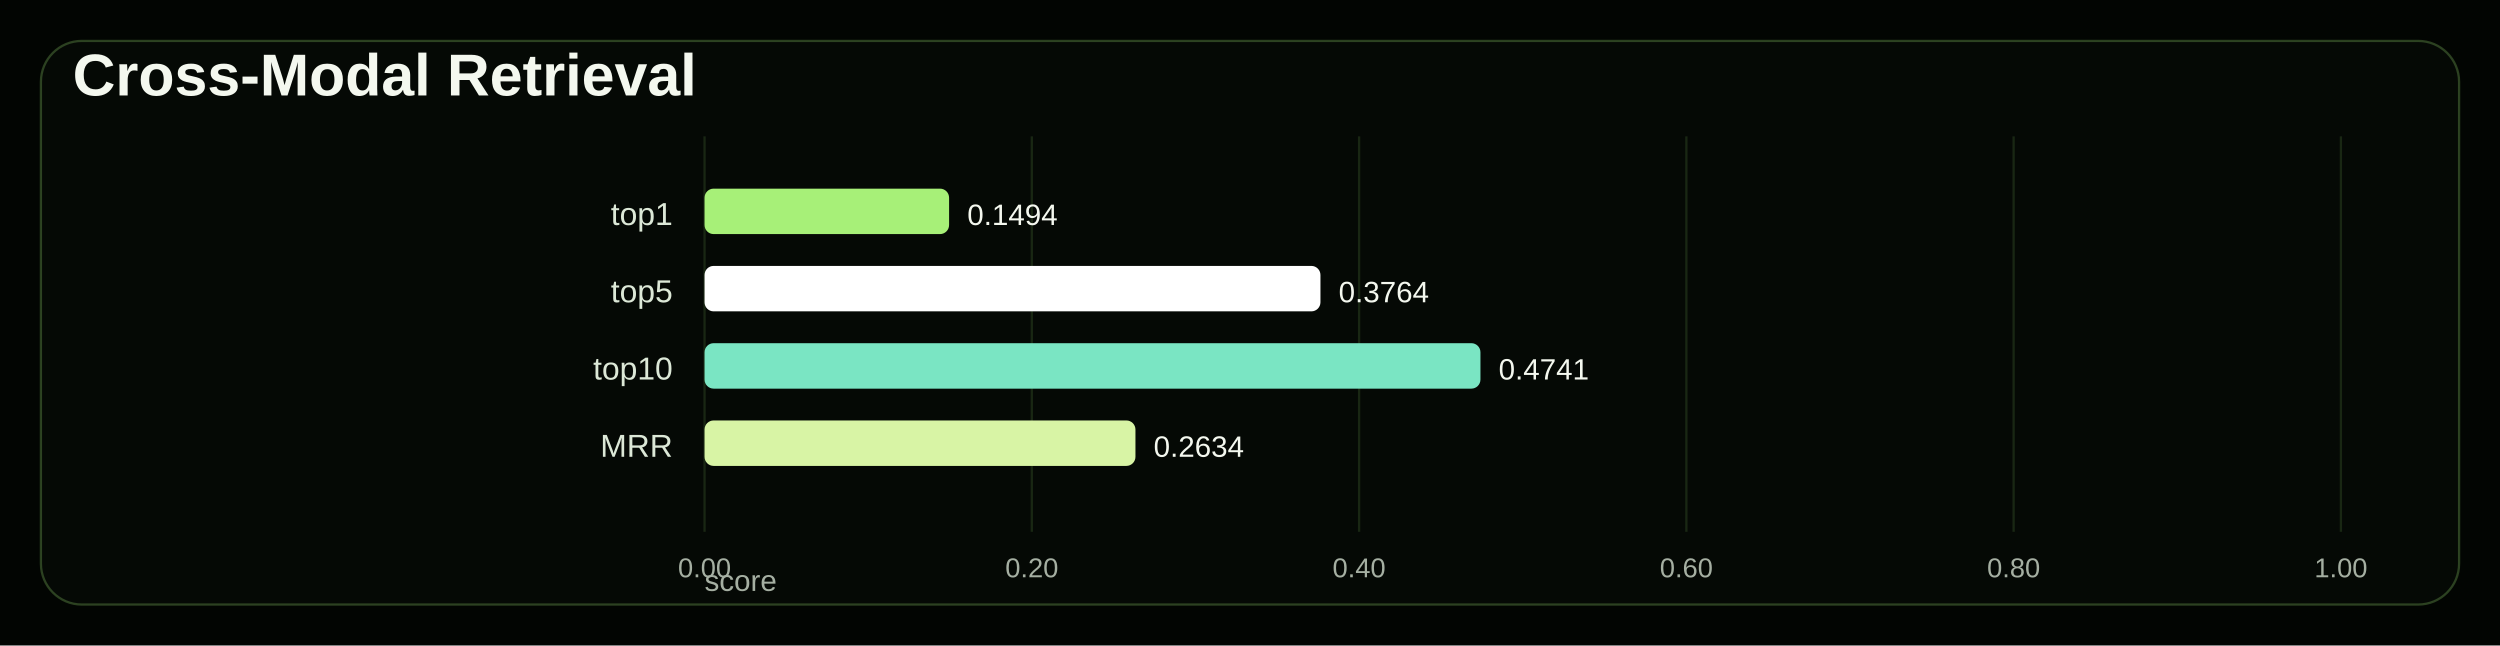
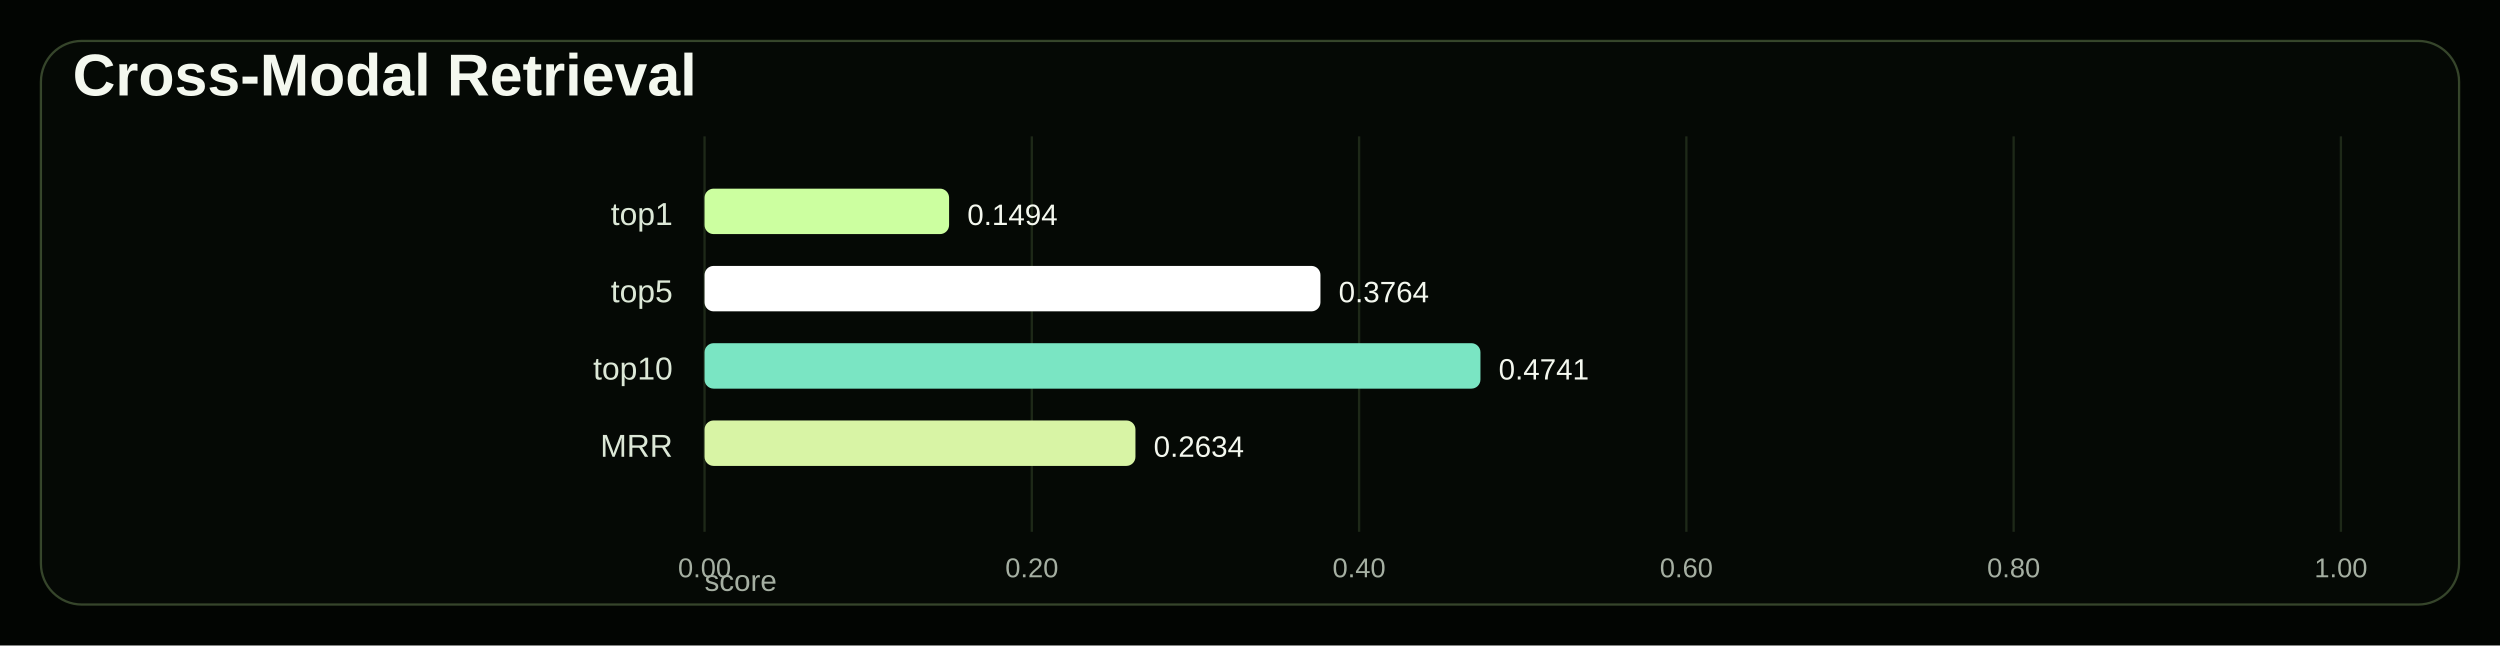
<svg xmlns="http://www.w3.org/2000/svg" width="1100" height="284" viewBox="0 0 1100 284">
  <rect width="100%" height="100%" fill="#020502" />
-   <rect x="18" y="18" width="1064" height="248" rx="18" fill="#050905" stroke="#a7f078" stroke-opacity="0.25" />
+   <rect x="18" y="18" width="1064" height="248" rx="18" fill="#050905" stroke="#ccffa0" stroke-opacity="0.25" />
  <text x="32" y="42" font-family="Inter Tight, Arial, sans-serif" font-size="26" font-weight="800" fill="#f4f8ef">Cross-Modal Retrieval</text>
  <text x="310" y="260" font-family="Space Grotesk, Arial, sans-serif" font-size="13" fill="#a5afa2">score</text>
-   <line x1="310.0" y1="60" x2="310.0" y2="234" stroke="#a7f078" stroke-opacity="0.13" stroke-width="1" />
+   <line x1="310.0" y1="60" x2="310.0" y2="234" stroke="#ccffa0" stroke-opacity="0.13" stroke-width="1" />
  <text x="310.0" y="254" text-anchor="middle" font-family="Space Grotesk, Arial, sans-serif" font-size="12" fill="#a5afa2">0.00</text>
-   <line x1="454.0" y1="60" x2="454.0" y2="234" stroke="#a7f078" stroke-opacity="0.13" stroke-width="1" />
+   <line x1="454.0" y1="60" x2="454.0" y2="234" stroke="#ccffa0" stroke-opacity="0.13" stroke-width="1" />
  <text x="454.0" y="254" text-anchor="middle" font-family="Space Grotesk, Arial, sans-serif" font-size="12" fill="#a5afa2">0.20</text>
-   <line x1="598.0" y1="60" x2="598.0" y2="234" stroke="#a7f078" stroke-opacity="0.13" stroke-width="1" />
+   <line x1="598.0" y1="60" x2="598.0" y2="234" stroke="#ccffa0" stroke-opacity="0.13" stroke-width="1" />
  <text x="598.0" y="254" text-anchor="middle" font-family="Space Grotesk, Arial, sans-serif" font-size="12" fill="#a5afa2">0.40</text>
-   <line x1="742.0" y1="60" x2="742.0" y2="234" stroke="#a7f078" stroke-opacity="0.13" stroke-width="1" />
+   <line x1="742.0" y1="60" x2="742.0" y2="234" stroke="#ccffa0" stroke-opacity="0.13" stroke-width="1" />
  <text x="742.0" y="254" text-anchor="middle" font-family="Space Grotesk, Arial, sans-serif" font-size="12" fill="#a5afa2">0.60</text>
-   <line x1="886.0" y1="60" x2="886.0" y2="234" stroke="#a7f078" stroke-opacity="0.13" stroke-width="1" />
+   <line x1="886.0" y1="60" x2="886.0" y2="234" stroke="#ccffa0" stroke-opacity="0.13" stroke-width="1" />
  <text x="886.0" y="254" text-anchor="middle" font-family="Space Grotesk, Arial, sans-serif" font-size="12" fill="#a5afa2">0.80</text>
-   <line x1="1030.0" y1="60" x2="1030.0" y2="234" stroke="#a7f078" stroke-opacity="0.13" stroke-width="1" />
+   <line x1="1030.0" y1="60" x2="1030.0" y2="234" stroke="#ccffa0" stroke-opacity="0.13" stroke-width="1" />
  <text x="1030.0" y="254" text-anchor="middle" font-family="Space Grotesk, Arial, sans-serif" font-size="12" fill="#a5afa2">1.00</text>
  <text x="296" y="99" text-anchor="end" font-family="Space Grotesk, Arial, sans-serif" font-size="14" fill="#dce8d7">top1</text>
-   <rect x="310" y="83" width="107.6" height="20" rx="4" fill="#a7f078" />
+   <rect x="310" y="83" width="107.6" height="20" rx="4" fill="#ccffa0" />
  <text x="425.6" y="99" font-family="Space Grotesk, Arial, sans-serif" font-size="13" fill="#f4f8ef">0.1494</text>
  <text x="296" y="133" text-anchor="end" font-family="Space Grotesk, Arial, sans-serif" font-size="14" fill="#dce8d7">top5</text>
  <rect x="310" y="117" width="271.0" height="20" rx="4" fill="#ffffff" />
  <text x="589.0" y="133" font-family="Space Grotesk, Arial, sans-serif" font-size="13" fill="#f4f8ef">0.3764</text>
  <text x="296" y="167" text-anchor="end" font-family="Space Grotesk, Arial, sans-serif" font-size="14" fill="#dce8d7">top10</text>
  <rect x="310" y="151" width="341.4" height="20" rx="4" fill="#7ae5c3" />
  <text x="659.4" y="167" font-family="Space Grotesk, Arial, sans-serif" font-size="13" fill="#f4f8ef">0.4741</text>
  <text x="296" y="201" text-anchor="end" font-family="Space Grotesk, Arial, sans-serif" font-size="14" fill="#dce8d7">MRR</text>
  <rect x="310" y="185" width="189.6" height="20" rx="4" fill="#d8f4a5" />
  <text x="507.6" y="201" font-family="Space Grotesk, Arial, sans-serif" font-size="13" fill="#f4f8ef">0.2634</text>
</svg>
